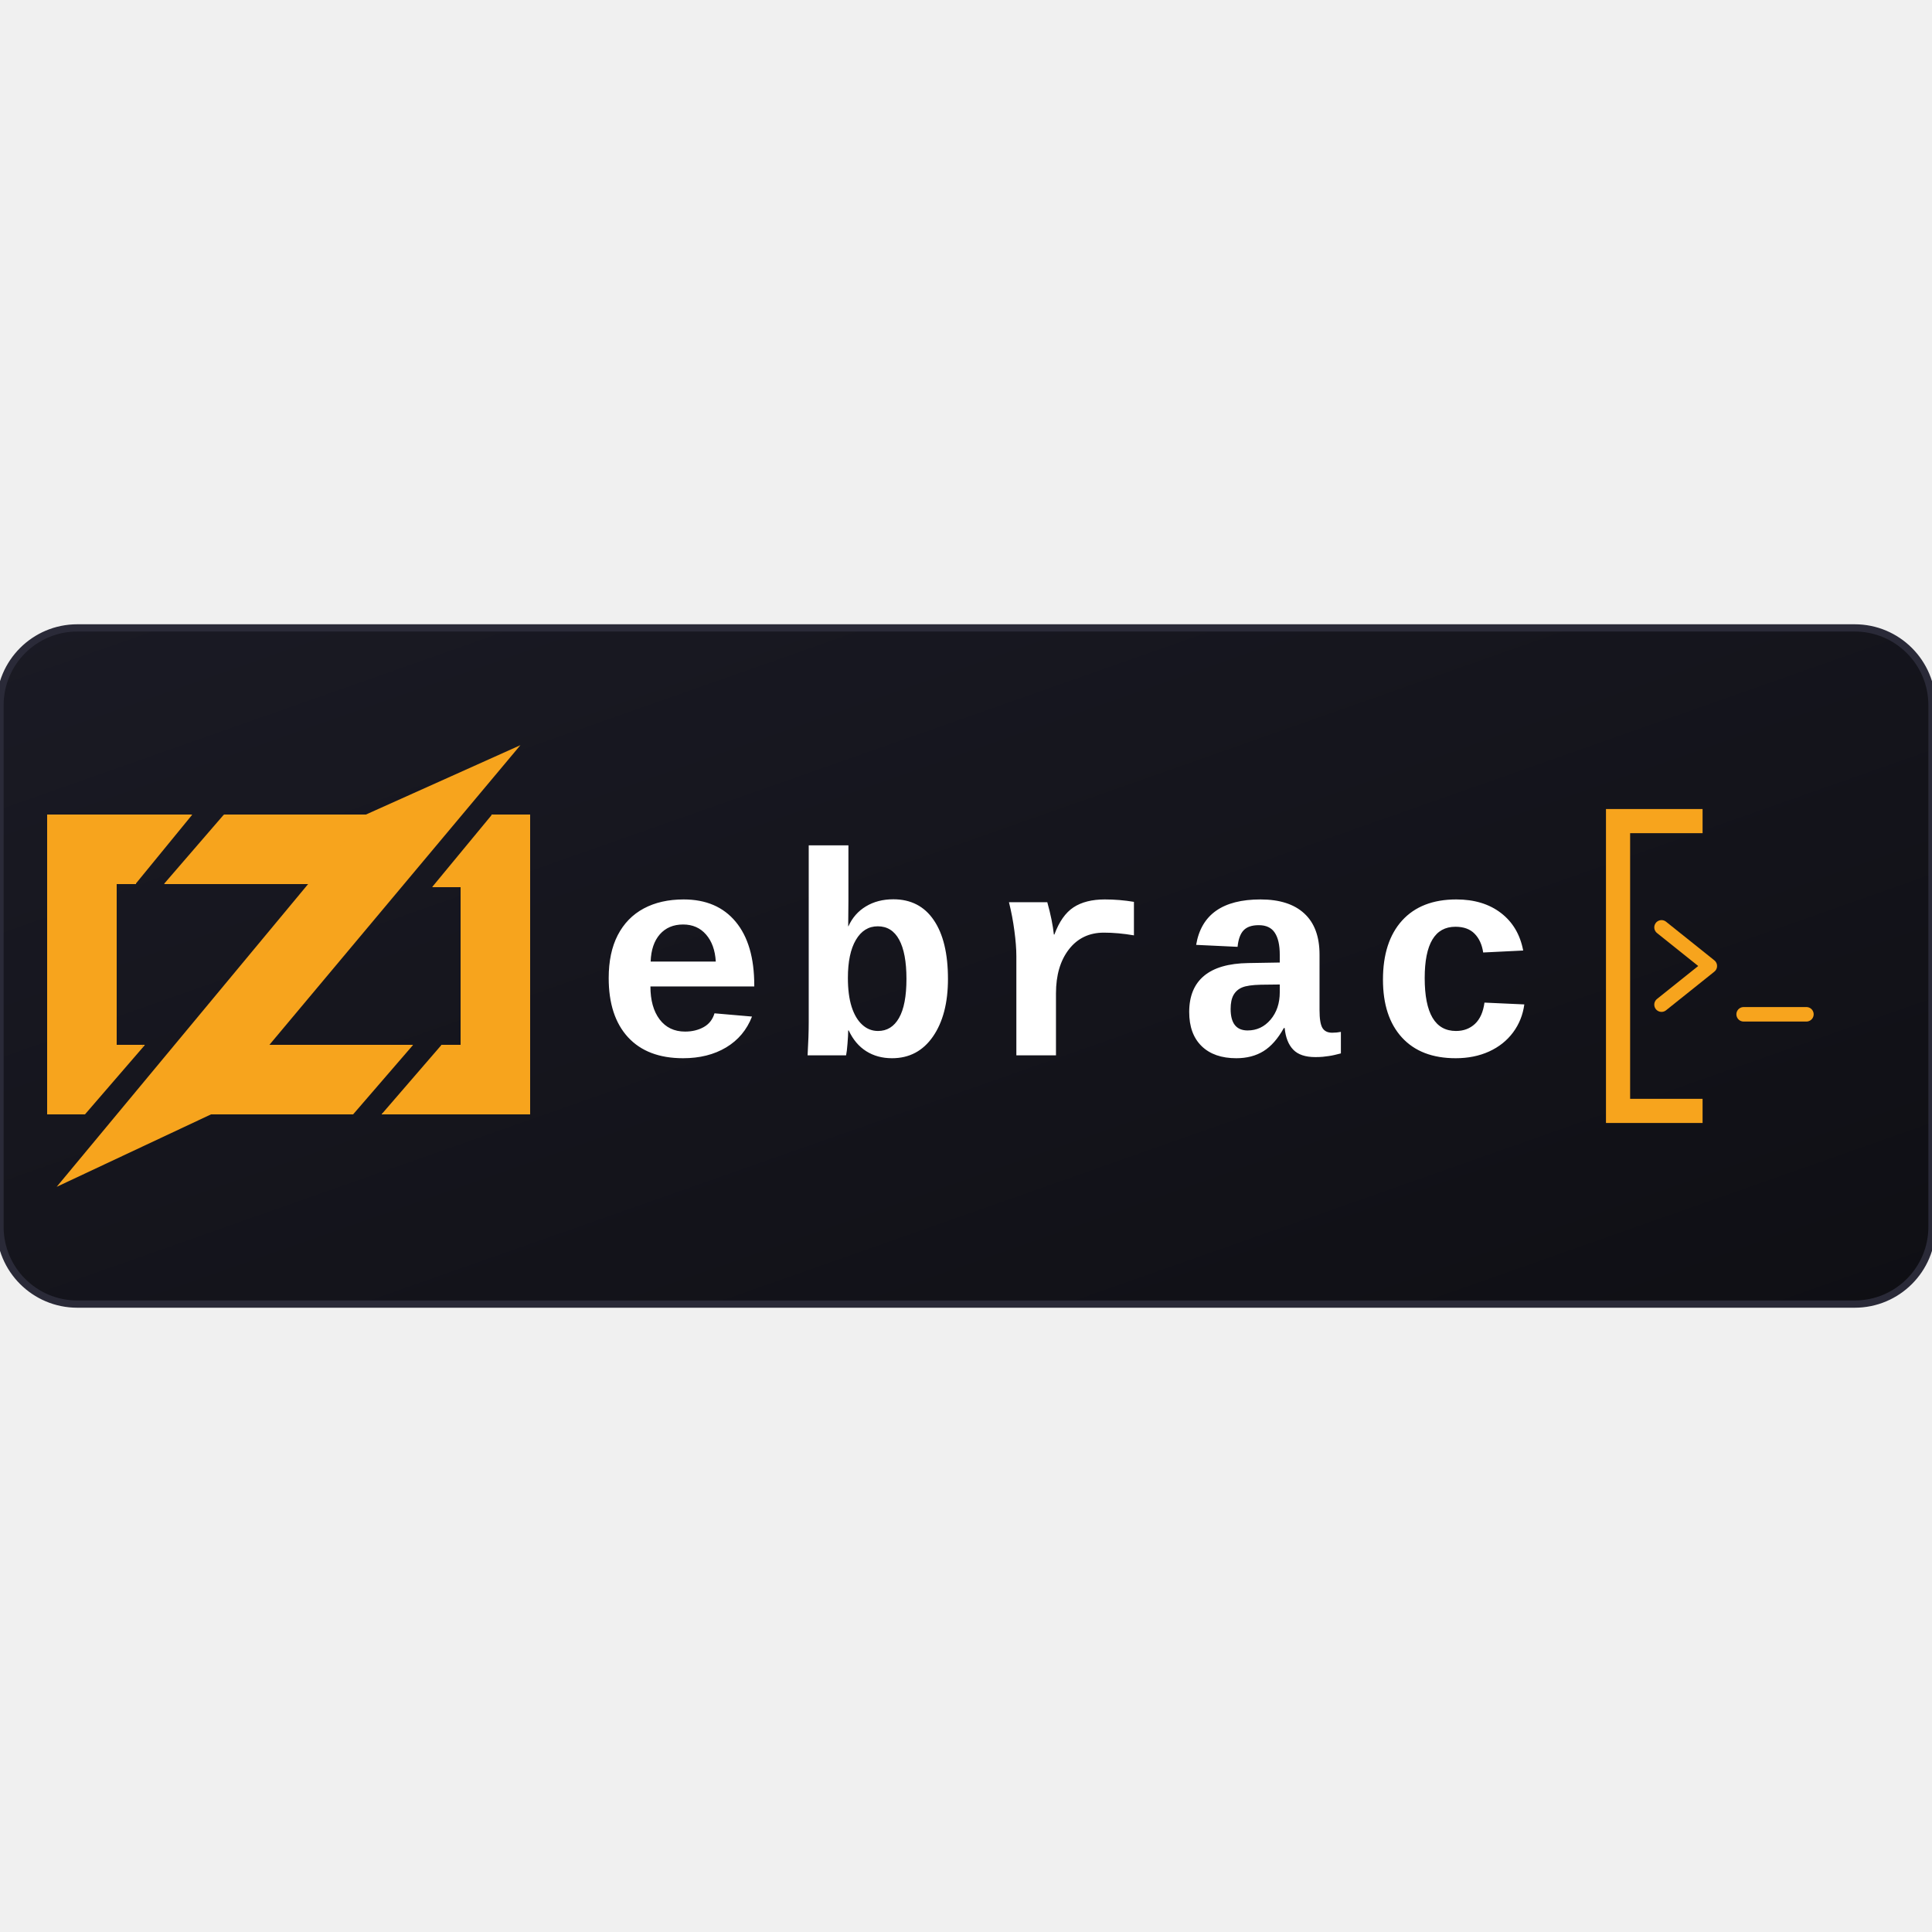
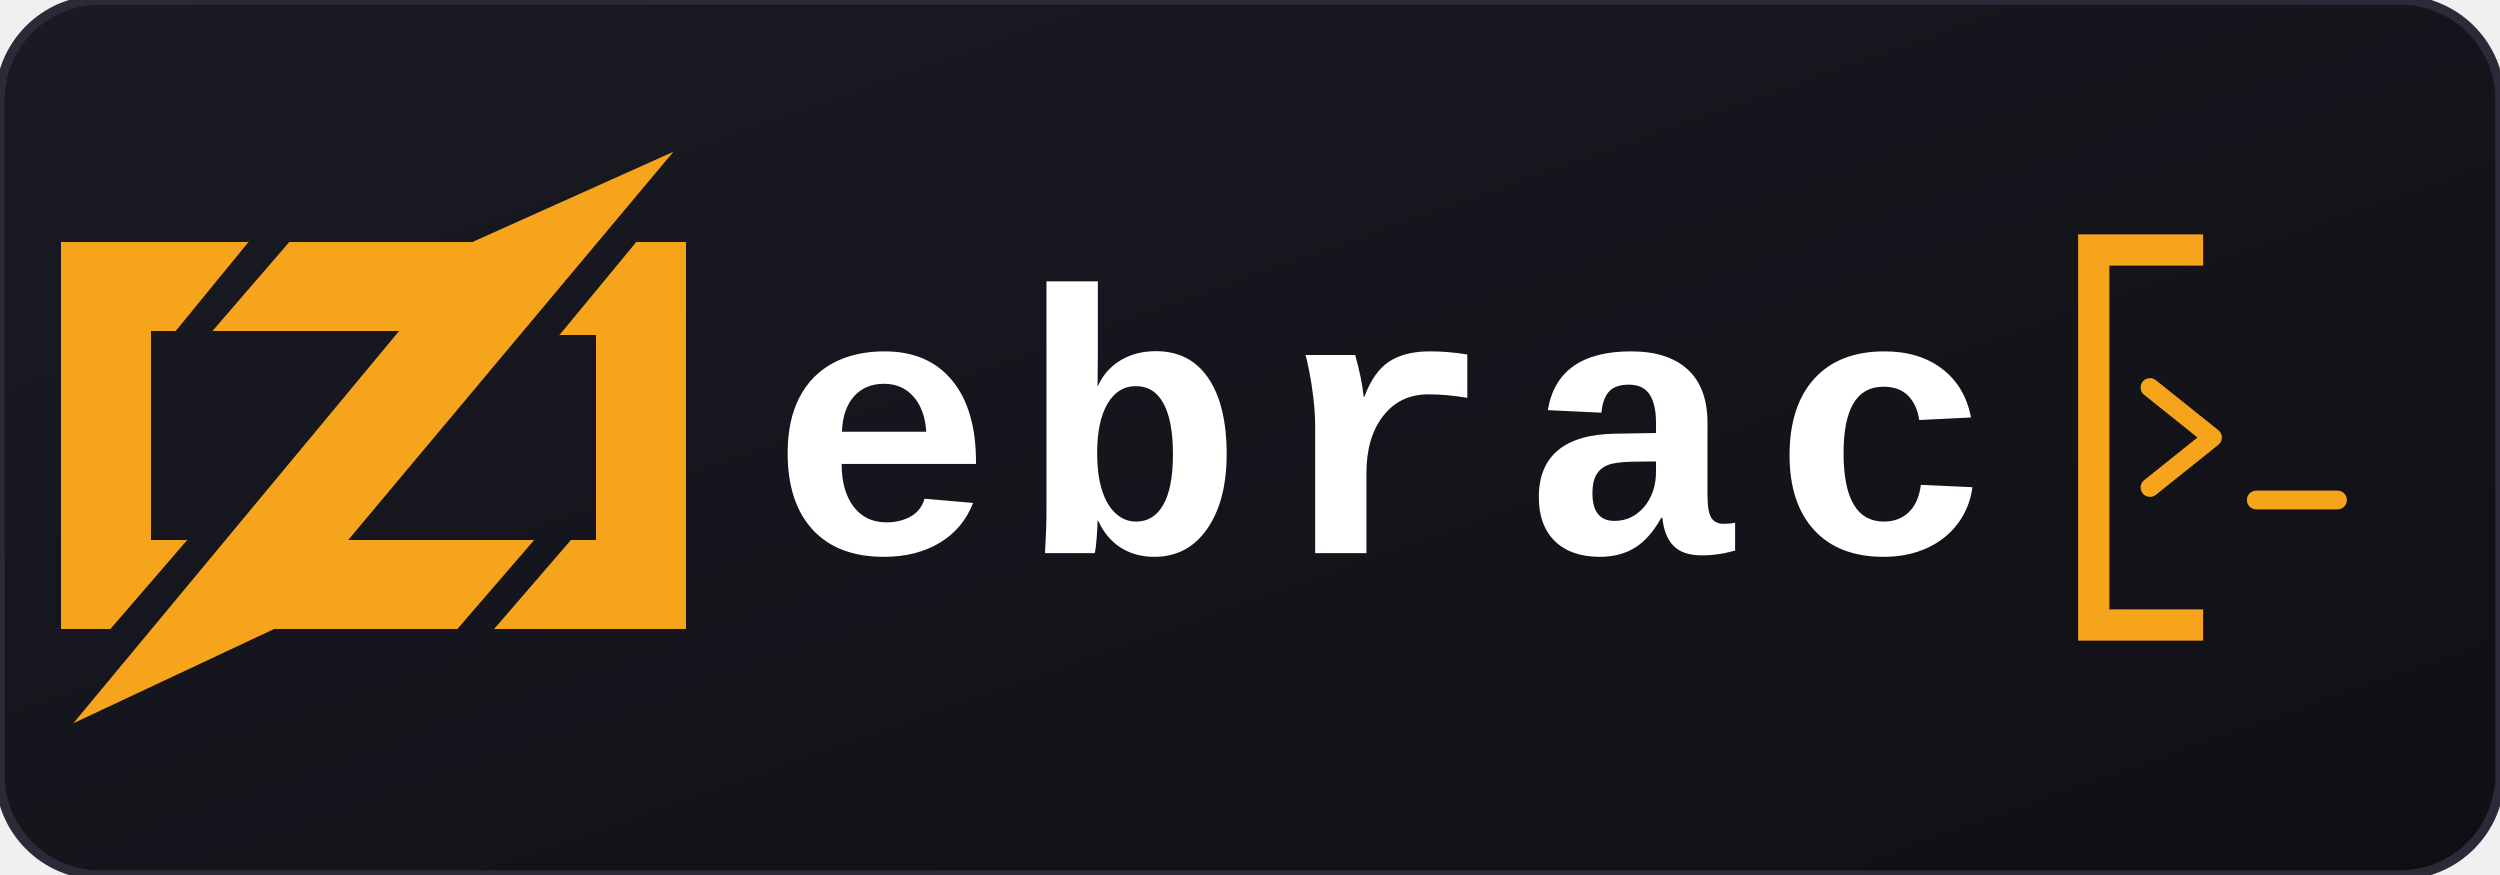
- <svg xmlns="http://www.w3.org/2000/svg" viewBox="0 0 400 400" version="1.1" id="svg12" xml:space="preserve" width="400" height="400">
+ <svg xmlns="http://www.w3.org/2000/svg" viewBox="0 0 400 140" version="1.1" id="svg12" xml:space="preserve">
  <defs id="defs2">
    <linearGradient id="bg-grad5" x1="-0.445" y1="-1.263" x2="237.908" y2="237.09" gradientTransform="scale(1.684475,0.5936568)" gradientUnits="userSpaceOnUse">
      <stop offset="0%" stop-color="#1a1a24" id="stop1" />
      <stop offset="100%" stop-color="#0f0f14" id="stop2" />
    </linearGradient>
  </defs>
  <style id="style12">
#text { fill: #121212 }
@media (prefers-color-scheme: dark) { #text { fill: #fff } }
</style>
-   <g id="g1" transform="translate(0,130)">
-     <rect x="0" y="0" width="400" height="140" rx="16" fill="url(#bg-grad5)" stroke="#2a2a38" stroke-width="1.5" id="rect2" style="fill:url(#bg-grad5)" />
-     <text x="123.087" y="88.501" font-family="'Courier New', Courier, monospace" font-size="60px" font-weight="900" fill="#ffffff" letter-spacing="4" id="text10">ebrac</text>
-     <path d="m 350,40 h -15 v 60 h 15" fill="none" stroke="#f7a41d" stroke-width="5" stroke-linecap="square" id="path10" />
-     <polyline points="10,22 20,30 10,38" fill="none" stroke="#f7a41d" stroke-width="3" stroke-linecap="round" stroke-linejoin="round" id="polyline10" transform="translate(334,40)" />
-     <line x1="361" y1="80" x2="374" y2="80" stroke="#f7a41d" stroke-width="3" stroke-linecap="round" id="line11">
-       <animate attributeName="opacity" values="1;0;1" dur="1.2s" repeatCount="indefinite" />
-     </line>
-     <g id="g3" transform="matrix(0.6531284,0,0,0.6531284,9.774474,24.28101)" style="fill:#f7a41d">
-       <polygon points="19,30 46,22 28,44 " id="polygon1" />
-       <polygon points="12,117 0,117 0,22 46,22 33,33 28,44 22,44 22,95 31,95 20,100 " shape-rendering="crispEdges" id="polygon2-3" />
-       <polygon points="4,106 31,95 12,117 " id="polygon3-6" />
-     </g>
-     <g id="g8" transform="matrix(0.6531284,0,0,0.6531284,9.774474,24.28101)" style="fill:#f7a41d">
-       <polygon points="37,44 56,22 62,36 " id="polygon4-7" />
-       <polygon points="111,44 37,44 56,32 56,22 111,22 " shape-rendering="crispEdges" id="polygon5-5" />
-       <polygon points="90,104 116,95 97,117 " id="polygon6" />
-       <polygon points="97,117 42,117 42,95 116,95 100,104 " shape-rendering="crispEdges" id="polygon7" />
-       <polygon points="52,117 3,140 101,22 150,0 " id="polygon8" />
-     </g>
-     <g id="g11" transform="matrix(0.6531284,0,0,0.6531284,9.774474,24.28101)" style="fill:#f7a41d">
-       <polygon points="122,45 141,22 140,40 " id="polygon9" />
-       <polygon points="122,45 132,36 141,22 153,22 153,117 106,117 120,105 125,95 131,95 131,45 " shape-rendering="crispEdges" id="polygon10" />
-       <polygon points="106,117 125,95 130,110 " id="polygon11" />
-     </g>
+   <rect x="0" y="0" width="400" height="140" rx="16" fill="url(#bg-grad5)" stroke="#2a2a38" stroke-width="1.5" id="rect2" style="fill:url(#bg-grad5)" />
+   <text x="123.087" y="88.501" font-family="'Courier New', Courier, monospace" font-size="60px" font-weight="900" fill="#ffffff" letter-spacing="4" id="text10">ebrac</text>
+   <path d="m 350,40 h -15 v 60 h 15" fill="none" stroke="#f7a41d" stroke-width="5" stroke-linecap="square" id="path10" />
+   <polyline points="10,22 20,30 10,38" fill="none" stroke="#f7a41d" stroke-width="3" stroke-linecap="round" stroke-linejoin="round" id="polyline10" transform="translate(334,40)" />
+   <line x1="361" y1="80" x2="374" y2="80" stroke="#f7a41d" stroke-width="3" stroke-linecap="round" id="line11">
+     <animate attributeName="opacity" values="1;0;1" dur="1.2s" repeatCount="indefinite" />
+   </line>
+   <g id="g3" transform="matrix(0.6531284,0,0,0.6531284,9.774474,24.28101)" style="fill:#f7a41d">
+     <polygon points="28,44 19,30 46,22 " id="polygon1" />
+     <polygon points="22,44 22,95 31,95 20,100 12,117 0,117 0,22 46,22 33,33 28,44 " shape-rendering="crispEdges" id="polygon2-3" />
+     <polygon points="12,117 4,106 31,95 " id="polygon3-6" />
+   </g>
+   <g id="g8" transform="matrix(0.6531284,0,0,0.6531284,9.774474,24.28101)" style="fill:#f7a41d">
+     <polygon points="62,36 37,44 56,22 " id="polygon4-7" />
+     <polygon points="37,44 56,32 56,22 111,22 111,44 " shape-rendering="crispEdges" id="polygon5-5" />
+     <polygon points="97,117 90,104 116,95 " id="polygon6" />
+     <polygon points="42,117 42,95 116,95 100,104 97,117 " shape-rendering="crispEdges" id="polygon7" />
+     <polygon points="52,117 3,140 101,22 150,0 " id="polygon8" />
+   </g>
+   <g id="g11" transform="matrix(0.6531284,0,0,0.6531284,9.774474,24.28101)" style="fill:#f7a41d">
+     <polygon points="140,40 122,45 141,22 " id="polygon9" />
+     <polygon points="120,105 125,95 131,95 131,45 122,45 132,36 141,22 153,22 153,117 106,117 " shape-rendering="crispEdges" id="polygon10" />
+     <polygon points="130,110 106,117 125,95 " id="polygon11" />
  </g>
</svg>
